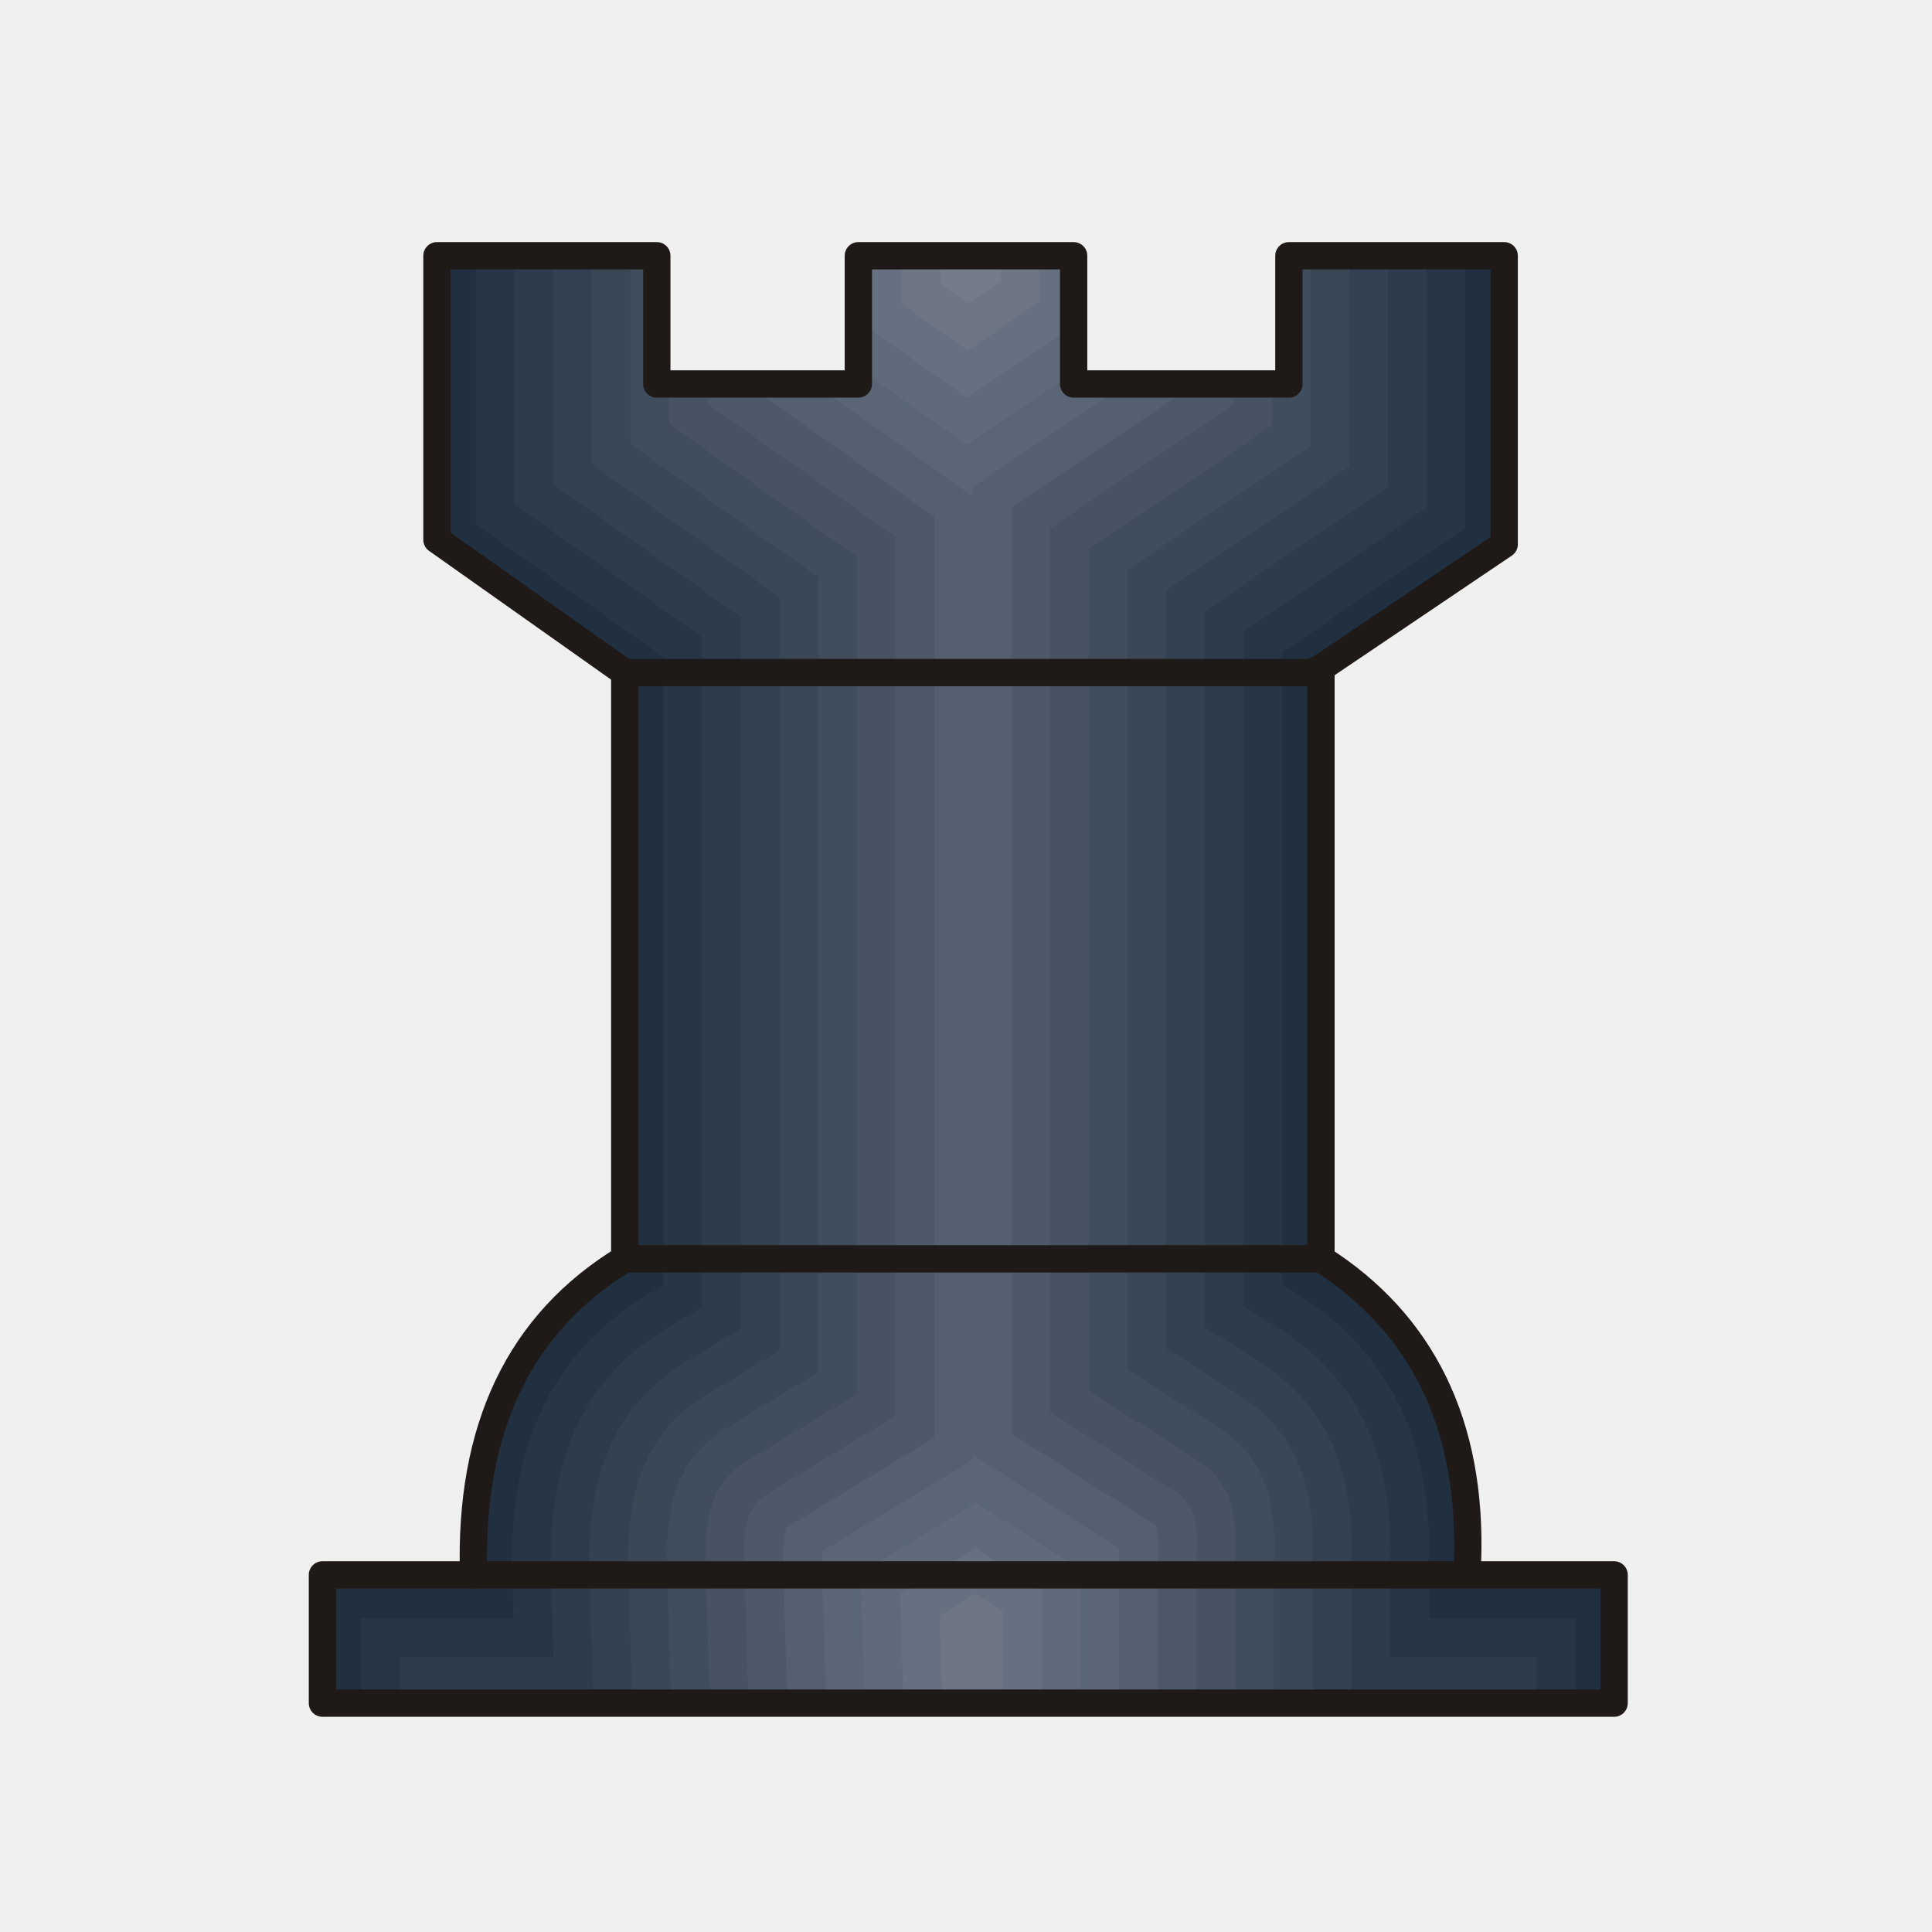
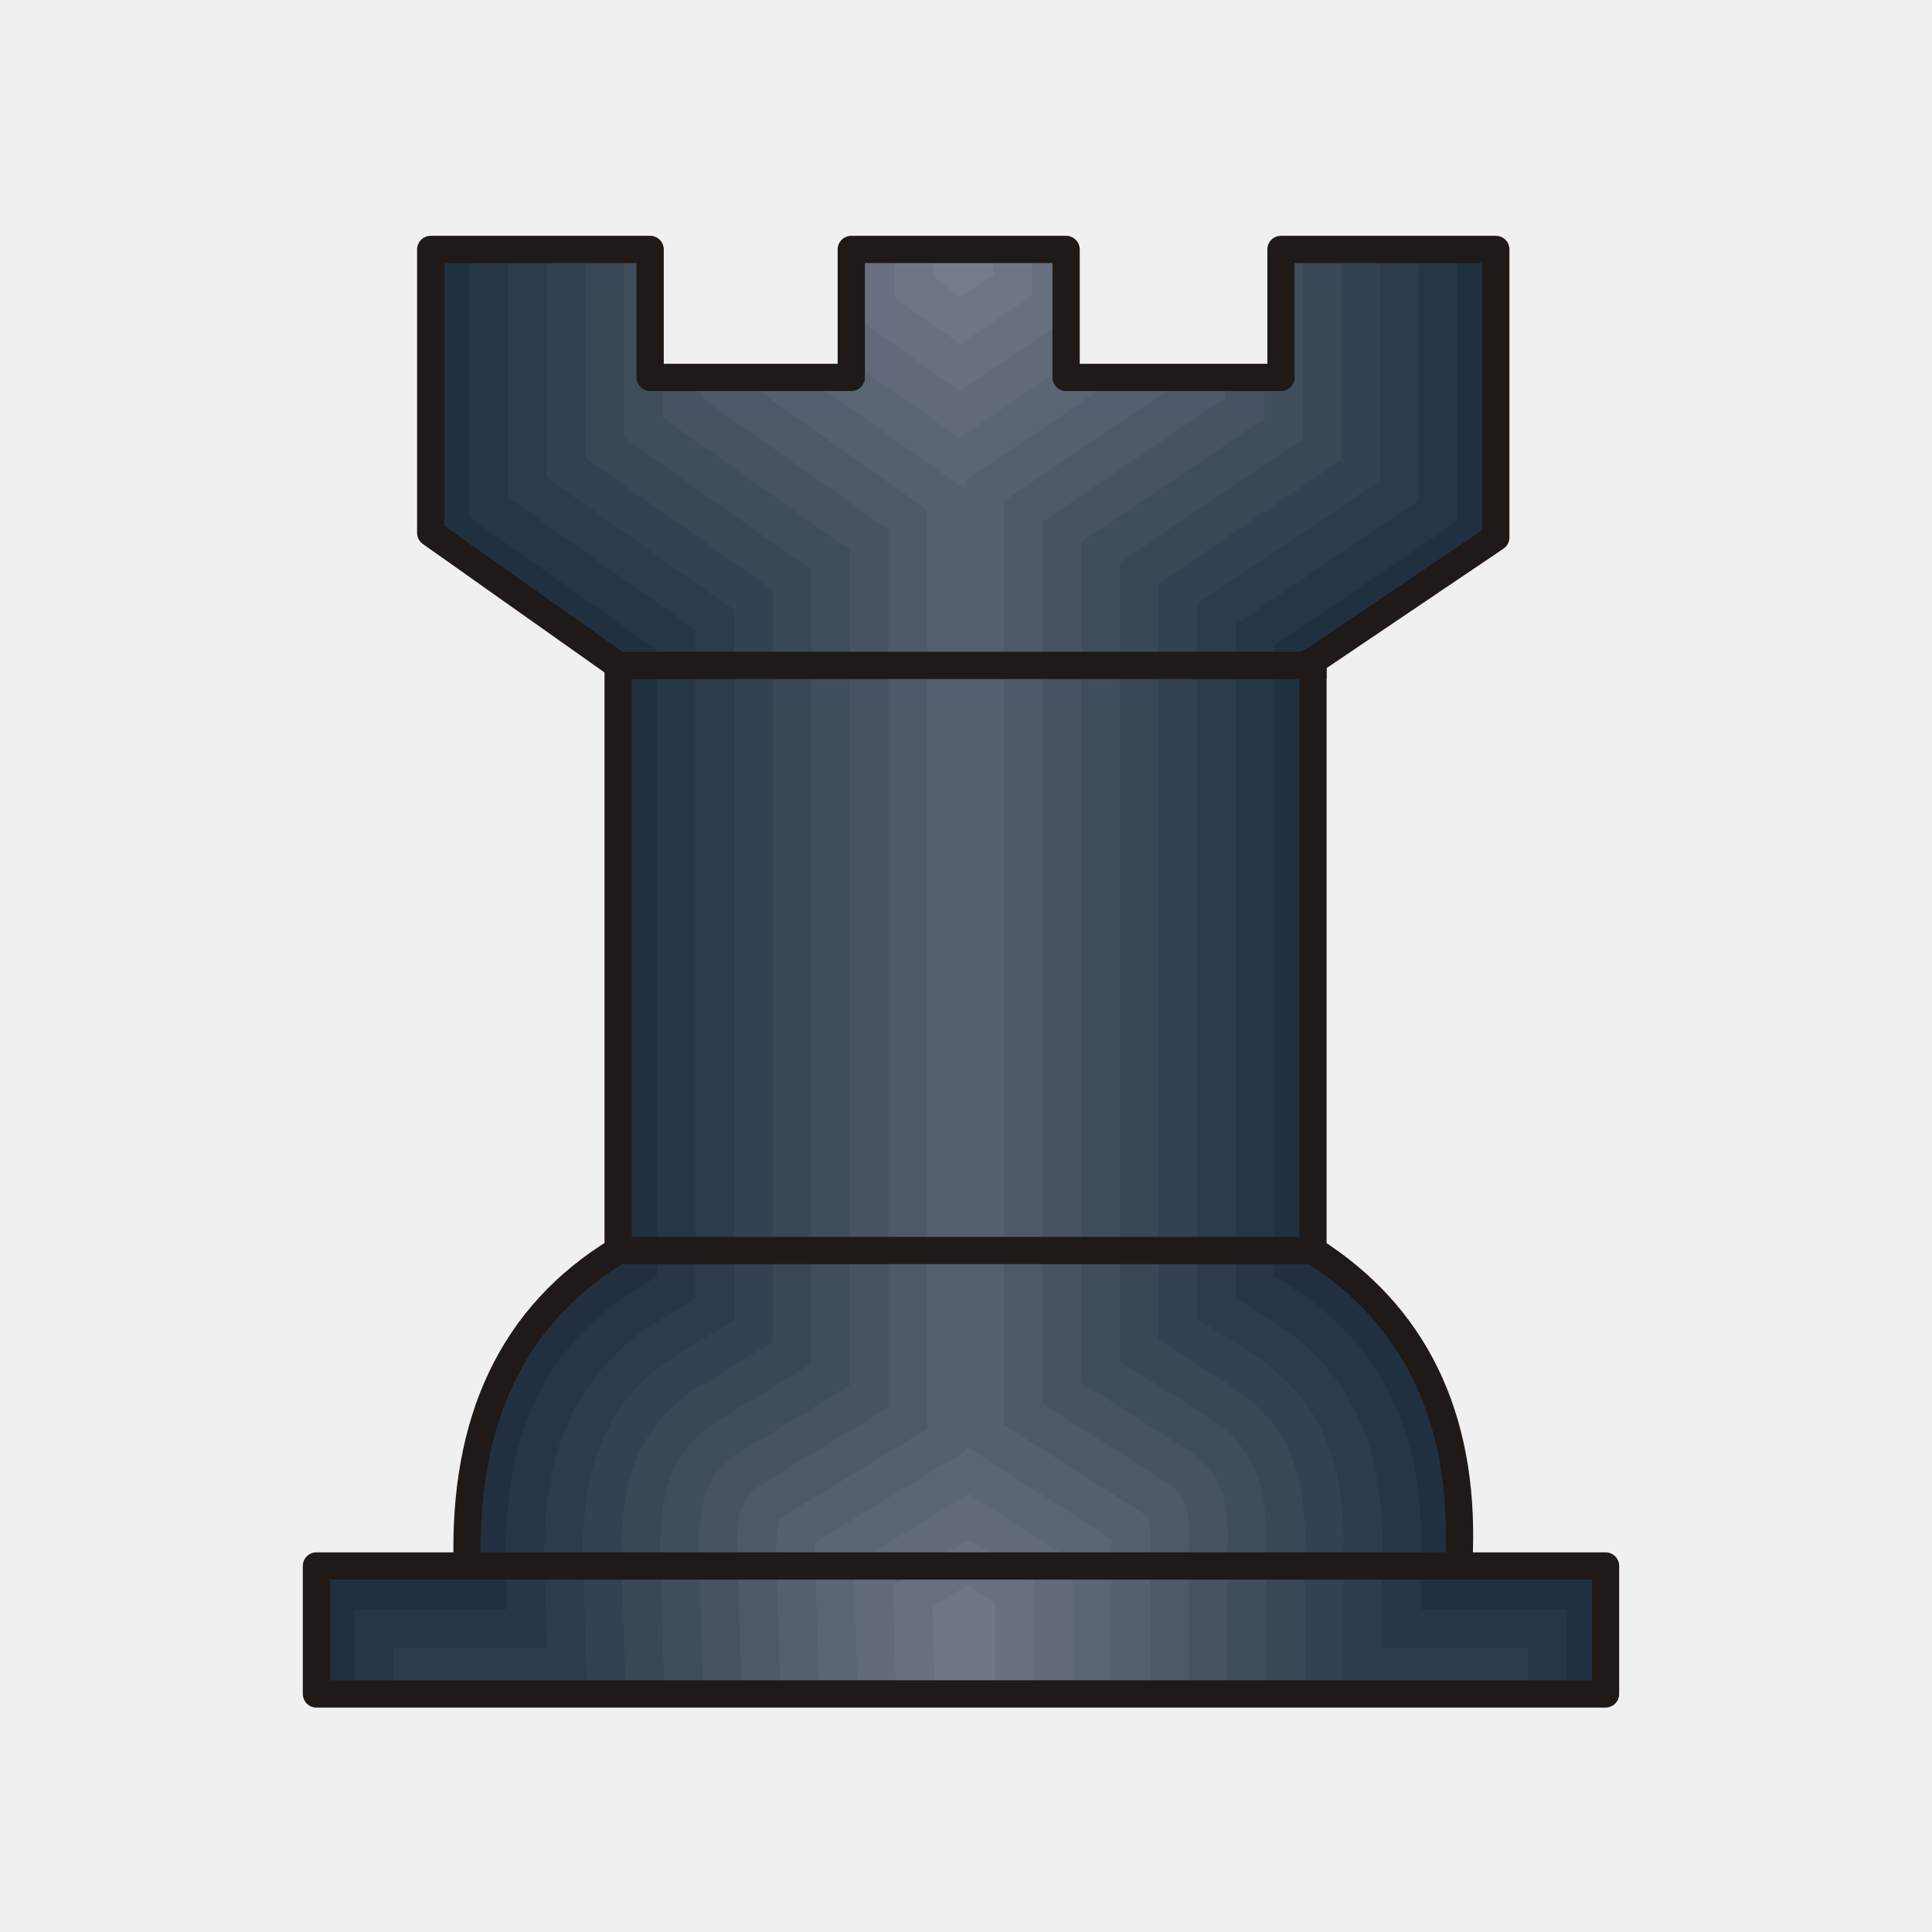
- <svg xmlns="http://www.w3.org/2000/svg" xml:space="preserve" width="99.802mm" height="99.802mm" style="shape-rendering:geometricPrecision; text-rendering:geometricPrecision; image-rendering:optimizeQuality; fill-rule:evenodd; clip-rule:evenodd" viewBox="0 0 99.802 99.802" id="svg4315" version="1.1">
-   <defs id="defs4317">
-     <style type="text/css" id="style4319">
-    
-     .str0 {stroke:white;stroke-width:0.076}
-     .str2 {stroke:#1F1A17;stroke-width:1.411}
-     .str1 {stroke:#1F1A17;stroke-width:1.411;stroke-linecap:round;stroke-linejoin:round}
-     .fil0 {fill:none}
- 
-     .fil1 {fill:#203040}
-     .fil2 {fill:#263646}
-     .fil3 {fill:#2D3C4C}
-     .fil4 {fill:#334252}
-     .fil5 {fill:#3A4757}
-     .fil6 {fill:#404D5D}
-     .fil7 {fill:#475363}
-     .fil8 {fill:#4D5969}
-     .fil9 {fill:#545F6F}
-     .fil10 {fill:#5A6575}
-     .fil11 {fill:#616A7A}
-     .fil12 {fill:#677080}
-     .fil13 {fill:#6E7686}
-     .fil14 {fill:#747C8C}
-    
-   </style>
-   </defs>
-   <g id="Layer_x0020_1">
-     <g id="_58562728">
-       <path id="_41865824" class="fil1" d="M24.465 81.59l-7.808 0 0 6.625 66.723 0 0 -6.625 -7.572 0 -1.994 0 1.994 -0.71 0.001 -0.047 0 -0.005 0 -0.003 0 -0.005 0 -0.001 0 -0.003 0 -0.003 0 -0.005 0 -0.001 0 -0.003 0 -0.009 0 -0.001 0 -0.003 0 -0.003 0 -0.005 0 -0.005 0 -0.003 0 -0.005 0 -0.001 0 -0.003 0 -0.003 0 -0.005 0 -0.001 0 -0.003 0 -0.003 0 -0.005 0 -0.001 0 -0.003 0 -0.009 0 -0 0 -0.003 0 -0.009 0 -0.003 0.001 -0.033 0 -0 0 -0.002c0.023,-0.872 0.002,-1.716 -0.061,-2.531l-0.001 -0.01c-0.008,-0.1 -0.016,-0.199 -0.025,-0.298l-0 -0.003c-0.009,-0.098 -0.019,-0.195 -0.029,-0.292l-0.002 -0.019c-0.021,-0.195 -0.044,-0.388 -0.07,-0.579l-0.002 -0.016c-0.026,-0.19 -0.054,-0.379 -0.085,-0.565l-0.004 -0.025c-0.031,-0.185 -0.064,-0.369 -0.1,-0.551l-0.005 -0.026c-0.017,-0.084 -0.034,-0.167 -0.051,-0.25l-0.009 -0.04c-0.017,-0.08 -0.035,-0.16 -0.053,-0.24l-0.009 -0.041c-0.04,-0.175 -0.083,-0.349 -0.128,-0.521l-0.007 -0.025c-0.022,-0.082 -0.044,-0.164 -0.067,-0.245l-0.008 -0.027c-0.023,-0.082 -0.047,-0.164 -0.071,-0.245l-0.007 -0.022c-0.025,-0.083 -0.05,-0.166 -0.076,-0.248l-0.004 -0.014c-0.025,-0.081 -0.051,-0.161 -0.078,-0.241l-0.014 -0.041c-0.026,-0.077 -0.052,-0.154 -0.08,-0.231l-0.004 -0.011c-0.029,-0.083 -0.059,-0.167 -0.09,-0.249l-0.003 -0.008c-0.03,-0.082 -0.062,-0.164 -0.093,-0.245l-0.007 -0.018c-0.03,-0.076 -0.06,-0.152 -0.091,-0.227l-0.018 -0.044c-0.03,-0.072 -0.06,-0.144 -0.091,-0.215l-0.008 -0.018c-0.032,-0.075 -0.065,-0.15 -0.099,-0.224l-0.017 -0.038c-0.032,-0.071 -0.065,-0.141 -0.098,-0.212l-0.011 -0.023c-0.034,-0.072 -0.068,-0.143 -0.103,-0.214l-0.022 -0.045c-0.033,-0.067 -0.067,-0.133 -0.101,-0.199l-0.015 -0.029c-0.036,-0.069 -0.072,-0.137 -0.108,-0.205l-0.021 -0.039c-0.036,-0.067 -0.073,-0.133 -0.11,-0.199l-0.014 -0.025c-0.038,-0.067 -0.076,-0.134 -0.115,-0.201l-0.03 -0.05c-0.036,-0.062 -0.073,-0.123 -0.11,-0.184l-0.018 -0.029c-0.039,-0.064 -0.079,-0.129 -0.12,-0.192l-0.03 -0.047c-0.04,-0.062 -0.08,-0.124 -0.12,-0.185l-0.008 -0.012c-0.045,-0.068 -0.09,-0.136 -0.136,-0.203l-0.031 -0.044c-0.04,-0.058 -0.081,-0.116 -0.122,-0.174l-0.028 -0.038c-0.042,-0.059 -0.084,-0.117 -0.127,-0.175l-0.038 -0.051c-0.041,-0.055 -0.082,-0.11 -0.123,-0.164l-0.032 -0.042c-0.043,-0.055 -0.086,-0.111 -0.129,-0.165l-0.048 -0.06c-0.04,-0.05 -0.081,-0.1 -0.121,-0.15l-0.043 -0.051c-0.041,-0.05 -0.083,-0.1 -0.125,-0.149l-0.065 -0.075c-0.037,-0.043 -0.074,-0.085 -0.111,-0.128l-0.061 -0.068c-0.038,-0.043 -0.077,-0.086 -0.116,-0.128 -0.03,-0.033 -0.061,-0.066 -0.092,-0.099l-0.089 -0.095c-0.031,-0.033 -0.062,-0.065 -0.094,-0.097 -0.032,-0.033 -0.064,-0.066 -0.096,-0.099l-0.088 -0.089c-0.034,-0.035 -0.069,-0.069 -0.103,-0.103l-0.084 -0.081c-0.037,-0.036 -0.074,-0.072 -0.111,-0.107l-0.082 -0.077c-0.04,-0.038 -0.081,-0.076 -0.121,-0.113l-0.047 -0.043c-0.051,-0.047 -0.102,-0.093 -0.154,-0.139l-0.067 -0.059c-0.046,-0.04 -0.092,-0.081 -0.138,-0.121 -0.031,-0.027 -0.063,-0.053 -0.095,-0.08 -0.037,-0.032 -0.074,-0.063 -0.112,-0.095 -0.038,-0.032 -0.078,-0.064 -0.117,-0.095 -0.034,-0.028 -0.067,-0.055 -0.101,-0.082l-0.078 -0.062c-0.047,-0.037 -0.094,-0.075 -0.141,-0.112l-0.067 -0.052c-0.051,-0.039 -0.102,-0.078 -0.153,-0.117l-0.003 -0.003c-0.071,-0.054 -0.144,-0.107 -0.216,-0.16l-0.001 -0c-0.064,-0.046 -0.128,-0.092 -0.193,-0.138l-0.037 -0.026 -0.006 -0.005c-0.075,-0.053 -0.151,-0.106 -0.228,-0.158l-0.004 -0.003c-0.077,-0.053 -0.155,-0.105 -0.234,-0.157l-0.002 -0.002c-0.079,-0.052 -0.159,-0.104 -0.24,-0.155l0 -30.286 0 -0.236 9.464 -6.388 0 -14.906 -11.12 0 0 6.625 -11.121 0 0 -6.625 -11.12 0 0 6.625 -10.411 0 0 -6.625 -11.357 0 0 14.67 9.701 6.861 0 30.186 0 0.1c-5.442,3.313 -8.044,8.755 -7.808,16.326z" />
-       <g id="g4327">
-         <path id="_41826168" class="fil2" d="M18.657 83.59l0 4.625 62.723 0 0 -4.625 -7.572 0 0 -2.744 0.001 -0.034c0.002,-0.059 0.003,-0.118 0.005,-0.177 0.15,-5.739 -1.721,-10.546 -6.651,-13.683l-0.926 -0.589 0 -32.683 9.464 -6.388 0 -13.843 -9.12 0 0 6.625 -11.121 0 0 -6.625 -11.12 0 0 6.625 -10.411 0 0 -6.625 -9.357 0 0 13.634 9.701 6.861 0 32.445 -0.96 0.584c-5.325,3.241 -7.037,8.52 -6.849,14.556l0.064 2.062 -7.871 0z" />
-         <path id="_41858640" class="fil3" d="M20.657 85.59l0 2.624 58.723 0 0 -2.624 -7.572 0 0 -4.778 0.002 -0.068c0.002,-0.054 0.003,-0.108 0.004,-0.162 0.132,-5.041 -1.387,-9.182 -5.726,-11.943l-1.853 -1.179 0 -34.844 9.464 -6.388 0 -12.78 -7.12 0 0 6.625 -11.121 0 0 -6.625 -11.12 0 0 6.625 -10.411 0 0 -6.625 -7.357 0 0 12.599 9.701 6.861 0 34.605 -1.92 1.169c-4.691,2.856 -6.055,7.487 -5.89,12.785l0.129 4.125 -7.934 0z" />
-         <path id="_41857848" class="fil4" d="M22.657 87.59l0 0.625 54.723 0 0 -0.625 -7.572 0 0 -6.812 0.004 -0.102c0.001,-0.022 0.001,-0.036 0.002,-0.045 -0,0.008 -0,0.002 0.002,-0.101 0.113,-4.329 -1.066,-7.827 -4.8,-10.204l-2.779 -1.768 0 -37.005 9.464 -6.388 0 -11.717 -5.12 0 0 6.625 -11.121 0 0 -6.625 -11.12 0 0 6.625 -10.411 0 0 -6.625 -5.357 0 0 11.564 9.701 6.861 0 36.764 -2.88 1.753c-4.06,2.471 -5.073,6.45 -4.931,11.014l0.193 6.187 -7.998 0z" />
-         <path id="_41856400" class="fil5" d="M67.809 88.215l0 -7.471 0.005 -0.136c0.001,-0.044 0.002,-0.088 0.003,-0.131 0.095,-3.617 -0.746,-6.473 -3.875,-8.464l-3.705 -2.358 0 -39.166 9.464 -6.388 0 -10.654 -3.12 0 0 6.625 -11.121 0 0 -6.625 -11.12 0 0 6.625 -10.411 0 0 -6.625 -3.357 0 0 10.529 9.701 6.861 0 38.923 -3.84 2.338c-3.409,2.075 -4.091,5.434 -3.972,9.243l0.214 6.874 35.134 0z" />
-         <path id="_41852432" class="fil6" d="M65.809 88.215l0 -7.505 0.006 -0.166c0.001,-0.042 0.002,-0.079 0.003,-0.119 0.076,-2.89 -0.442,-5.128 -2.949,-6.724l-4.631 -2.947 0 -41.327 9.464 -6.388 0 -9.591 -1.12 0 0 6.625 -11.121 0 0 -6.625 -11.12 0 0 6.625 -10.411 0 0 -6.625 -1.357 0 0 9.494 9.701 6.861 0 41.082 -4.801 2.922c-2.741,1.668 -3.107,4.436 -3.013,7.473l0.216 6.936 31.133 0z" />
-         <path id="_41867928" class="fil7" d="M63.809 88.215l0 -7.539 0.006 -0.192c0.003,-0.102 -0.002,0.052 0.003,-0.112 0.056,-2.147 -0.157,-3.796 -2.023,-4.984l-5.557 -3.537 0 -43.487 9.464 -6.388 0 -1.904 -10.241 0 0 -6.625 -11.12 0 0 6.625 -9.768 0 0 1.834 9.701 6.861 0 43.241 -5.761 3.506c-2.031,1.236 -2.122,3.493 -2.054,5.702l0.218 6.998 27.132 0z" />
-         <path id="_41851480" class="fil8" d="M61.809 88.215l0 -7.573 0.007 -0.218c0.002,-0.083 -0.001,0.039 0.003,-0.104 0.035,-1.337 0.073,-2.499 -1.098,-3.244l-6.484 -4.126 0 -45.648 9.464 -6.388 0 -0.841 -8.241 0 0 -6.625 -11.12 0 0 6.625 -7.768 0 0 0.799 9.701 6.861 0 45.4 -6.721 4.091c-1.265,0.77 -1.136,2.596 -1.094,3.931l0.22 7.061 23.131 0z" />
-         <path id="_41867072" class="fil9" d="M59.809 88.215l0 -7.607 0.008 -0.243c0.002,-0.063 -0.001,0.028 0.002,-0.097 0.009,-0.334 0.005,-1.035 -0.094,-1.453 -0.028,-0.019 -0.055,-0.036 -0.079,-0.051l-7.41 -4.715 0 -47.809 9.135 -6.166 -5.912 0 0 -6.625 -11.12 0 0 6.625 -5.434 0 9.367 6.625 0 47.559 -7.663 4.665c-0.163,0.596 -0.168,1.689 -0.153,2.171l0.222 7.123 19.13 0z" />
-         <path id="_41850592" class="fil10" d="M57.809 88.215l0 -7.641 0.009 -0.267c0.001,-0.031 0.002,-0.062 0.002,-0.092 0.002,-0.071 0.004,-0.153 0.004,-0.241l-7.551 -4.805 0 0.212 -7.813 4.756c-0.016,0.327 -0.011,0.665 -0.004,0.893l0.224 7.186 15.129 0zm-7.572 -62.578l0 -0.462 7.56 -5.103 -2.337 0 0 -6.625 -11.12 0 0 6.625 -1.971 0 7.868 5.565z" />
-         <path id="_41849624" class="fil11" d="M55.809 88.215l0 -7.154 -5.389 -3.429 -5.956 3.625 0.217 6.958 11.128 0zm-5.879 -65.245l5.53 -3.733 0 -5.789 -11.12 0 0 5.569 5.59 3.954z" />
-         <path id="_57868384" class="fil12" d="M53.809 88.215l0 -6.056 -3.412 -2.172 -3.897 2.372 0.183 5.855 7.127 0zm-3.852 -67.676l5.504 -3.715 0 -3.376 -10.889 0 0 3.283 5.385 3.808z" />
-         <path id="_58285016" class="fil13" d="M51.809 88.215l0 -4.958 -1.436 -0.914 -1.838 1.119 0.148 4.753 3.126 0zm-1.826 -70.107l3.719 -2.51 0 -2.151 -7.13 0 0 2.248 3.411 2.413z" />
-         <polygon id="_41780088" class="fil14" points="50.01,15.677 51.702,14.535 51.702,13.447 48.572,13.447 48.572,14.66 " />
+ <svg xmlns="http://www.w3.org/2000/svg" width="100px" height="100px" viewBox="0 0 100 100" version="1.1">
+   <g id="画板" stroke="none" stroke-width="1" fill="none" fill-rule="evenodd">
+     <g id="br" transform="translate(16.3791, 12.9106)">
+       <path d="M7.808,68.379 L0,68.379 L0,75.004 L66.723,75.004 L66.723,68.379 L59.152,68.379 L57.158,68.379 L59.152,67.669 L59.153,67.622 L59.153,67.618 L59.153,67.615 L59.153,67.61 L59.154,67.609 L59.154,67.606 L59.154,67.603 L59.154,67.598 L59.154,67.597 L59.154,67.594 L59.154,67.585 L59.154,67.585 L59.154,67.582 L59.154,67.579 L59.154,67.574 L59.154,67.57 L59.154,67.567 L59.155,67.562 L59.155,67.561 L59.155,67.558 L59.155,67.555 L59.155,67.549 L59.155,67.549 L59.155,67.546 L59.155,67.543 L59.155,67.537 L59.155,67.537 L59.155,67.534 L59.156,67.525 L59.156,67.524 L59.156,67.521 L59.156,67.512 L59.156,67.509 L59.157,67.476 L59.157,67.476 L59.157,67.474 C59.18,66.602 59.159,65.758 59.096,64.943 L59.095,64.933 C59.087,64.834 59.079,64.734 59.07,64.635 L59.069,64.632 C59.06,64.535 59.051,64.438 59.041,64.341 L59.038,64.322 C59.018,64.127 58.995,63.934 58.969,63.743 L58.967,63.727 C58.941,63.536 58.912,63.348 58.882,63.161 L58.877,63.136 C58.846,62.951 58.813,62.767 58.778,62.585 L58.772,62.559 C58.756,62.476 58.739,62.392 58.721,62.309 L58.712,62.269 C58.695,62.189 58.678,62.109 58.66,62.029 L58.65,61.989 C58.61,61.813 58.567,61.64 58.522,61.468 L58.515,61.443 C58.493,61.361 58.471,61.279 58.449,61.198 L58.441,61.171 C58.418,61.089 58.394,61.007 58.37,60.925 L58.364,60.903 C58.339,60.82 58.313,60.738 58.287,60.655 L58.283,60.641 C58.258,60.561 58.231,60.48 58.205,60.401 L58.191,60.36 C58.165,60.283 58.139,60.206 58.112,60.129 L58.108,60.118 C58.078,60.035 58.048,59.951 58.017,59.869 L58.014,59.861 C57.984,59.779 57.953,59.697 57.921,59.616 L57.914,59.598 C57.884,59.522 57.854,59.446 57.823,59.371 L57.805,59.327 C57.775,59.255 57.745,59.183 57.714,59.112 L57.706,59.094 C57.674,59.019 57.641,58.944 57.607,58.87 L57.59,58.832 C57.558,58.761 57.525,58.691 57.492,58.62 L57.481,58.597 C57.447,58.526 57.413,58.454 57.378,58.383 L57.355,58.339 C57.322,58.272 57.288,58.206 57.254,58.139 L57.239,58.11 C57.203,58.041 57.167,57.973 57.131,57.905 L57.109,57.866 C57.073,57.799 57.036,57.733 56.999,57.667 L56.985,57.642 C56.947,57.575 56.909,57.508 56.87,57.441 L56.84,57.391 C56.804,57.329 56.767,57.268 56.73,57.207 L56.712,57.178 C56.673,57.114 56.633,57.05 56.593,56.986 L56.563,56.939 C56.523,56.877 56.483,56.815 56.443,56.754 L56.434,56.742 C56.39,56.674 56.344,56.606 56.298,56.539 L56.267,56.495 C56.227,56.436 56.187,56.378 56.145,56.32 L56.118,56.282 C56.076,56.224 56.034,56.165 55.991,56.107 L55.953,56.056 C55.912,56.002 55.871,55.947 55.83,55.893 L55.797,55.851 C55.755,55.796 55.712,55.741 55.668,55.686 L55.62,55.626 C55.58,55.576 55.539,55.526 55.498,55.476 L55.456,55.425 C55.414,55.375 55.373,55.325 55.33,55.276 L55.265,55.2 C55.228,55.158 55.191,55.115 55.154,55.073 L55.093,55.004 C55.054,54.962 55.016,54.919 54.977,54.876 C54.947,54.843 54.916,54.81 54.885,54.777 L54.796,54.682 C54.765,54.649 54.733,54.617 54.702,54.584 C54.67,54.551 54.638,54.518 54.606,54.485 L54.518,54.397 C54.483,54.362 54.449,54.328 54.414,54.293 L54.331,54.212 C54.294,54.176 54.257,54.14 54.22,54.105 L54.137,54.028 C54.097,53.99 54.057,53.952 54.016,53.915 L53.969,53.872 C53.918,53.825 53.867,53.779 53.815,53.733 L53.748,53.674 C53.702,53.634 53.656,53.593 53.609,53.553 C53.578,53.526 53.546,53.5 53.515,53.473 C53.478,53.442 53.441,53.41 53.403,53.379 C53.364,53.347 53.325,53.315 53.286,53.284 C53.253,53.256 53.219,53.228 53.185,53.201 L53.107,53.139 C53.06,53.102 53.013,53.065 52.966,53.028 L52.898,52.976 C52.848,52.937 52.797,52.898 52.745,52.859 L52.742,52.857 C52.67,52.803 52.598,52.749 52.526,52.697 L52.525,52.696 C52.461,52.65 52.397,52.604 52.332,52.558 L52.295,52.532 L52.288,52.527 C52.213,52.474 52.137,52.422 52.06,52.369 L52.056,52.366 C51.979,52.314 51.901,52.262 51.822,52.21 L51.82,52.208 C51.741,52.156 51.661,52.104 51.58,52.053 L51.58,21.767 L51.58,21.531 L61.044,15.142 L61.044,0.236 L49.924,0.236 L49.924,6.861 L38.803,6.861 L38.803,0.236 L27.683,0.236 L27.683,6.861 L17.272,6.861 L17.272,0.236 L5.915,0.236 L5.915,14.906 L15.616,21.767 L15.616,51.953 L15.616,52.053 C10.174,55.366 7.572,60.808 7.808,68.379 L7.808,68.379 Z" id="_41865824" fill="#203040" />
+       <g id="g4327" transform="translate(2, 0.2361)">
+         <path d="M0,70.143 L0,74.768 L62.723,74.768 L62.723,70.143 L55.152,70.143 L55.152,67.399 L55.153,67.365 C55.155,67.306 55.156,67.246 55.158,67.187 C55.308,61.448 53.437,56.642 48.506,53.504 L47.58,52.915 L47.58,20.232 L57.044,13.843 L57.044,3.19744231e-14 L47.924,3.19744231e-14 L47.924,6.625 L36.803,6.625 L36.803,3.19744231e-14 L25.683,3.19744231e-14 L25.683,6.625 L15.272,6.625 L15.272,3.19744231e-14 L5.915,3.19744231e-14 L5.915,13.634 L15.616,20.496 L15.616,52.941 L14.656,53.525 C9.331,56.767 7.618,62.045 7.807,68.081 L7.871,70.143 L0,70.143 Z" id="_41826168" fill="#263646" />
+         <path d="M2,72.143 L2,74.768 L60.723,74.768 L60.723,72.143 L53.152,72.143 L53.152,67.365 L53.154,67.297 C53.156,67.243 53.157,67.189 53.158,67.135 C53.29,62.094 51.771,57.953 47.433,55.192 L45.58,54.013 L45.58,19.169 L55.044,12.78 L55.044,2.13162821e-14 L47.924,2.13162821e-14 L47.924,6.625 L36.803,6.625 L36.803,2.13162821e-14 L25.683,2.13162821e-14 L25.683,6.625 L15.272,6.625 L15.272,2.13162821e-14 L7.915,2.13162821e-14 L7.915,12.599 L17.616,19.46 L17.616,54.065 L15.696,55.234 C11.004,58.09 9.64,62.721 9.806,68.019 L9.934,72.143 L2,72.143 Z" id="_41858640" fill="#2D3C4C" />
+         <path d="M4,74.143 L4,74.768 L58.723,74.768 L58.723,74.143 L51.152,74.143 L51.152,67.331 L51.155,67.229 C51.156,67.207 51.157,67.193 51.157,67.184 C51.156,67.192 51.156,67.185 51.159,67.082 C51.272,62.754 50.093,59.255 46.359,56.879 L43.58,55.111 L43.58,18.106 L53.044,11.717 L53.044,1.77635684e-14 L47.924,1.77635684e-14 L47.924,6.625 L36.803,6.625 L36.803,1.77635684e-14 L25.683,1.77635684e-14 L25.683,6.625 L15.272,6.625 L15.272,1.77635684e-14 L9.915,1.77635684e-14 L9.915,11.564 L19.616,18.425 L19.616,55.189 L16.736,56.942 C12.676,59.413 11.662,63.392 11.805,67.956 L11.998,74.143 L4,74.143 Z" id="_41857848" fill="#334252" />
+         <path d="M49.152,74.768 L49.152,67.297 L49.156,67.161 C49.158,67.117 49.159,67.073 49.16,67.03 C49.255,63.413 48.414,60.557 45.285,58.566 L41.58,56.209 L41.58,17.043 L51.044,10.654 L51.044,1.0658141e-14 L47.924,1.0658141e-14 L47.924,6.625 L36.803,6.625 L36.803,1.0658141e-14 L25.683,1.0658141e-14 L25.683,6.625 L15.272,6.625 L15.272,1.0658141e-14 L11.915,1.0658141e-14 L11.915,10.529 L21.616,17.39 L21.616,56.313 L17.776,58.651 C14.367,60.726 13.685,64.085 13.804,67.894 L14.018,74.768 L49.152,74.768 Z" id="_41856400" fill="#3A4757" />
+         <path d="M47.152,74.768 L47.152,67.263 L47.157,67.097 C47.159,67.055 47.159,67.018 47.16,66.978 C47.236,64.087 46.719,61.849 44.211,60.254 L39.58,57.306 L39.58,15.98 L49.044,9.591 L49.044,1.0658141e-14 L47.924,1.0658141e-14 L47.924,6.625 L36.803,6.625 L36.803,1.0658141e-14 L25.683,1.0658141e-14 L25.683,6.625 L15.272,6.625 L15.272,1.0658141e-14 L13.915,1.0658141e-14 L13.915,9.494 L23.616,16.355 L23.616,57.437 L18.815,60.359 C16.075,62.027 15.708,64.795 15.803,67.832 L16.019,74.768 L47.152,74.768 L47.152,74.768 Z" id="_41852432" fill="#404D5D" />
+         <path d="M45.152,74.768 L45.152,67.229 L45.158,67.037 C45.161,66.934 45.157,67.088 45.161,66.925 C45.217,64.778 45.004,63.129 43.138,61.941 L37.58,58.404 L37.58,14.917 L47.044,8.528 L47.044,6.625 L36.803,6.625 L36.803,0 L25.683,0 L25.683,6.625 L15.915,6.625 L15.915,8.459 L25.616,15.32 L25.616,58.561 L19.855,62.067 C17.825,63.303 17.733,65.561 17.802,67.769 L18.02,74.768 L45.152,74.768 Z" id="_41867928" fill="#475363" />
+         <path d="M43.152,74.768 L43.152,67.195 L43.159,66.977 C43.161,66.894 43.158,67.015 43.162,66.873 C43.197,65.536 43.235,64.374 42.064,63.628 L35.58,59.502 L35.58,13.854 L45.044,7.465 L45.044,6.625 L36.803,6.625 L36.803,2.48689958e-14 L25.683,2.48689958e-14 L25.683,6.625 L17.915,6.625 L17.915,7.424 L27.616,14.285 L27.616,59.685 L20.895,63.776 C19.63,64.546 19.759,66.372 19.801,67.707 L20.021,74.768 L43.152,74.768 L43.152,74.768 Z" id="_41851480" fill="#4D5969" />
+         <path d="M41.152,74.768 L41.152,67.16 L41.16,66.917 C41.162,66.854 41.159,66.945 41.163,66.82 C41.171,66.486 41.167,65.785 41.069,65.367 C41.041,65.348 41.014,65.331 40.99,65.316 L33.58,60.6 L33.58,12.791 L42.715,6.625 L36.803,6.625 L36.803,-3.55271368e-15 L25.683,-3.55271368e-15 L25.683,6.625 L20.249,6.625 L29.616,13.25 L29.616,60.809 L21.953,65.473 C21.79,66.07 21.785,67.163 21.8,67.644 L22.022,74.768 L41.152,74.768 L41.152,74.768 Z" id="_41867072" fill="#545F6F" />
+         <path d="M39.152,74.768 L39.152,67.126 L39.161,66.859 C39.162,66.828 39.162,66.797 39.163,66.767 C39.165,66.697 39.167,66.614 39.167,66.526 L31.616,61.721 L31.616,61.933 L23.802,66.689 C23.786,67.016 23.792,67.354 23.799,67.582 L24.023,74.768 L39.152,74.768 L39.152,74.768 Z M31.58,12.189 L31.58,11.728 L39.141,6.625 L36.803,6.625 L36.803,1.42108547e-14 L25.683,1.42108547e-14 L25.683,6.625 L23.712,6.625 L31.58,12.189 Z" id="_41850592" fill="#5A6575" />
+         <path d="M37.152,74.768 L37.152,67.614 L31.763,64.185 L25.807,67.81 L26.024,74.768 L37.152,74.768 L37.152,74.768 Z M31.273,9.522 L36.803,5.789 L36.803,1.42108547e-14 L25.683,1.42108547e-14 L25.683,5.569 L31.273,9.522 L31.273,9.522 Z" id="_41849624" fill="#616A7A" />
+         <path d="M35.152,74.768 L35.152,68.712 L31.739,66.54 L27.842,68.913 L28.025,74.768 L35.152,74.768 Z M31.299,7.091 L36.803,3.376 L36.803,2.13162821e-14 L25.915,2.13162821e-14 L25.915,3.283 L31.299,7.091 Z" id="_57868384" fill="#677080" />
+         <path d="M33.152,74.768 L33.152,69.81 L31.716,68.896 L29.878,70.015 L30.026,74.768 L33.152,74.768 L33.152,74.768 Z M31.326,4.66 L35.044,2.151 L35.044,1.42108547e-14 L27.915,1.42108547e-14 L27.915,2.248 L31.326,4.66 Z" id="_58285016" fill="#6E7686" />
+         <polygon id="_41780088" fill="#747C8C" points="31.352 2.23 33.044 1.087 33.044 1.95399252e-14 29.915 1.95399252e-14 29.915 1.213" />
      </g>
-       <g id="g4342">
-         <polygon id="_58015376" class="fil0 str1" points="24.465,81.354 16.657,81.354 16.657,87.979 83.38,87.979 83.38,81.354 75.809,81.354 " />
-         <path id="_57868792" class="fil0 str1" d="M75.809 80.644c0.237,-7.098 -2.366,-12.303 -7.572,-15.616" />
-         <polyline id="_57876512" class="fil0 str1" points="68.237,65.028 68.237,34.742 68.237,34.506 " />
-         <polyline id="_59394792" class="fil0 str1" points="68.237,34.506 77.702,28.117 77.702,13.211 66.581,13.211 66.581,19.836 55.461,19.836 55.461,13.211 44.34,13.211 44.34,19.836 33.929,19.836 33.929,13.211 22.572,13.211 22.572,27.881 32.273,34.742 " />
-         <polygon id="_58285256" class="fil0 str2" points="68.237,34.506 67.764,34.742 68.237,34.742 " />
-         <polyline id="_41779712" class="fil0 str1" points="32.273,34.742 67.764,34.742 68.237,34.506 " />
-         <path id="_58285160" class="fil0 str1" d="M32.273 65.028c-5.442,3.313 -8.044,8.755 -7.808,16.326" />
-         <line id="_57868408" class="fil0 str1" x1="32.273" y1="65.028" x2="68.237" y2="65.028" />
-         <line id="_58015424" class="fil0 str1" x1="32.273" y1="34.742" x2="32.273" y2="65.028" />
+       <g id="g4342" stroke="#1F1A17" stroke-width="1.411">
+         <polygon id="_58015376" stroke-linecap="round" stroke-linejoin="round" points="7.808 68.143 0 68.143 0 74.768 66.723 74.768 66.723 68.143 59.152 68.143" />
+         <path d="M59.152,67.433 C59.389,60.335 56.785,55.13 51.58,51.817" id="_57868792" stroke-linecap="round" stroke-linejoin="round" />
+         <polyline id="_57876512" stroke-linecap="round" stroke-linejoin="round" points="51.58 51.817 51.58 21.531 51.58 21.295" />
+         <polyline id="_59394792" stroke-linecap="round" stroke-linejoin="round" points="51.58 21.295 61.044 14.906 61.044 -1.77635684e-15 49.924 -1.77635684e-15 49.924 6.625 38.803 6.625 38.803 -1.77635684e-15 27.683 -1.77635684e-15 27.683 6.625 17.272 6.625 17.272 -1.77635684e-15 5.915 -1.77635684e-15 5.915 14.67 15.616 21.531" />
+         <polygon id="_58285256" points="51.58 21.295 51.107 21.531 51.58 21.531" />
+         <polyline id="_41779712" stroke-linecap="round" stroke-linejoin="round" points="15.616 21.531 51.107 21.531 51.58 21.295" />
+         <path d="M15.616,51.817 C10.174,55.13 7.572,60.572 7.808,68.143" id="_58285160" stroke-linecap="round" stroke-linejoin="round" />
+         <line x1="15.616" y1="51.817" x2="51.58" y2="51.817" id="_57868408" stroke-linecap="round" stroke-linejoin="round" />
+         <line x1="15.616" y1="21.531" x2="15.616" y2="51.817" id="_58015424" stroke-linecap="round" stroke-linejoin="round" />
      </g>
    </g>
  </g>
</svg>
